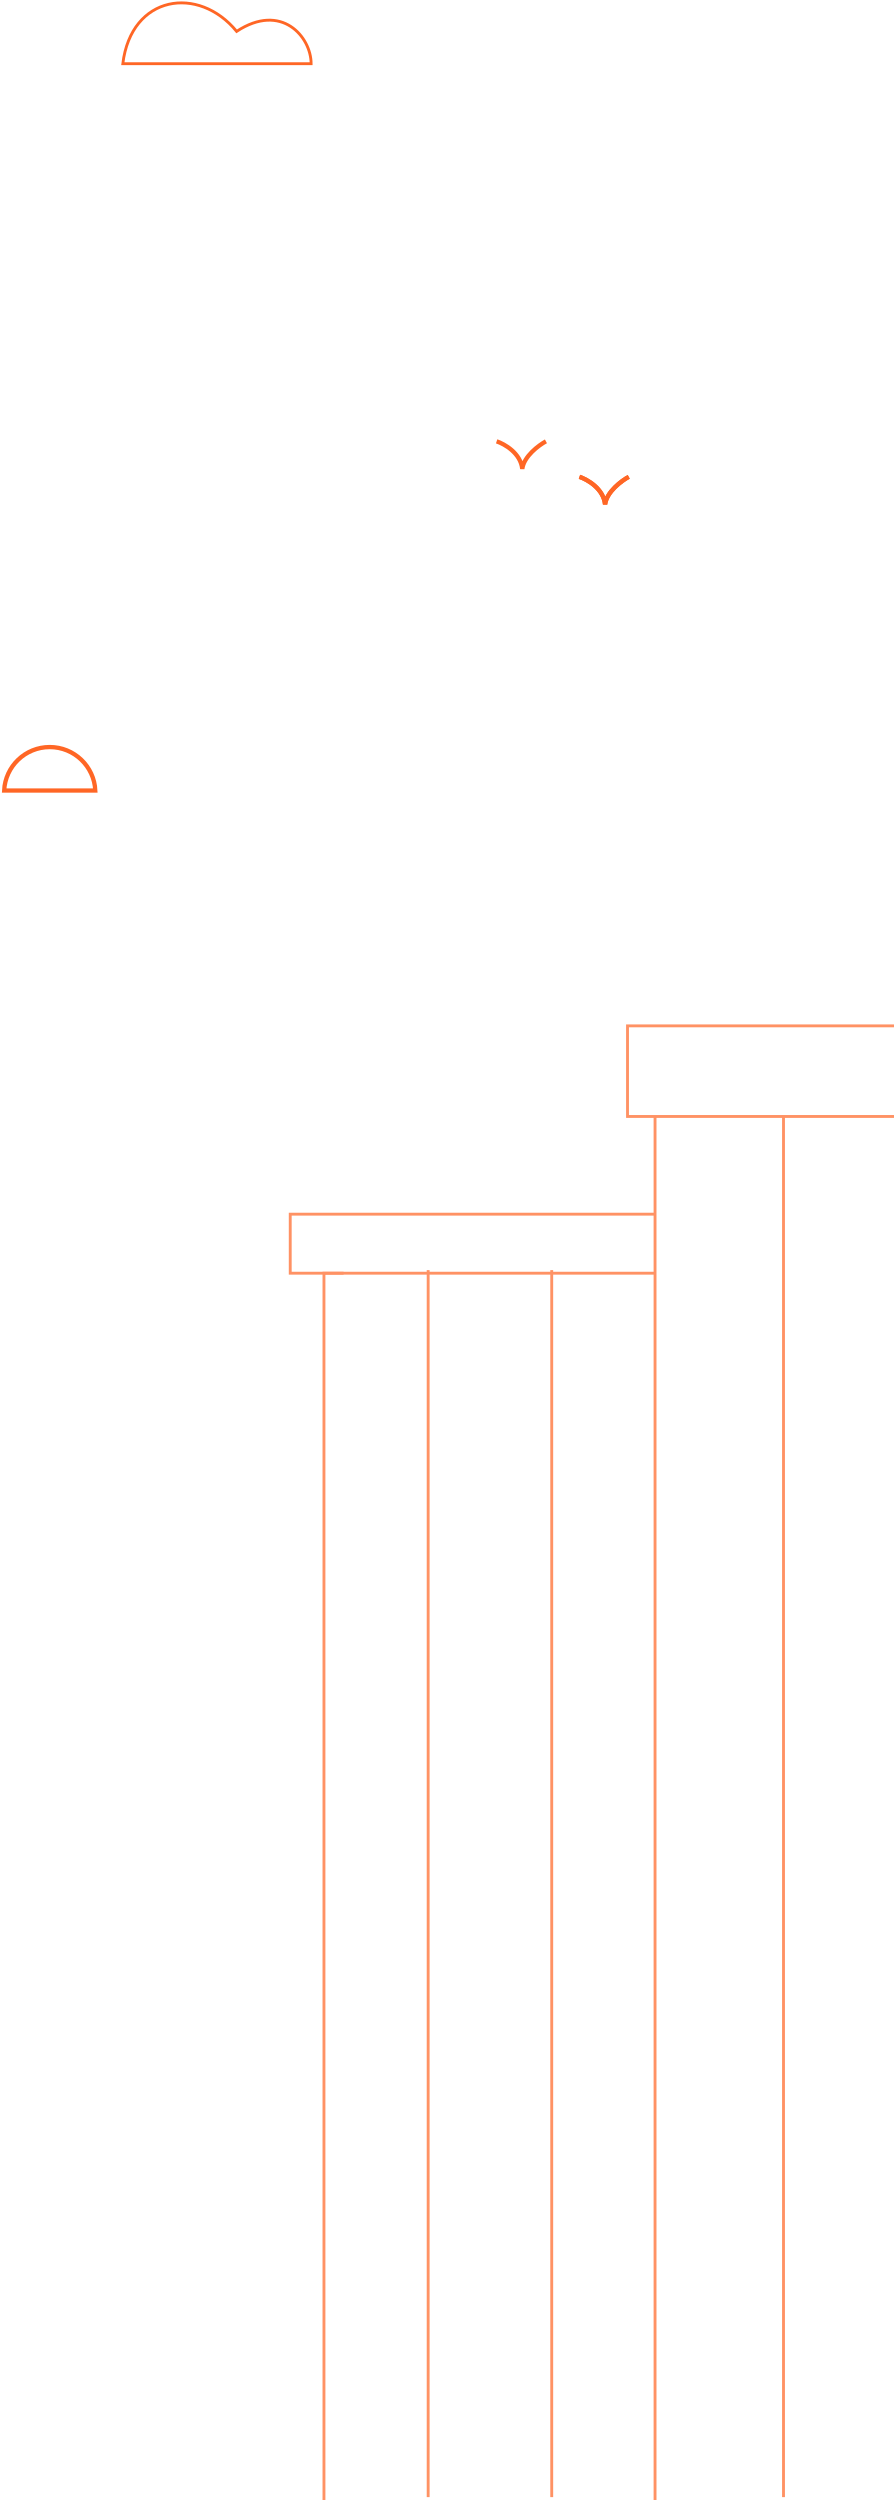
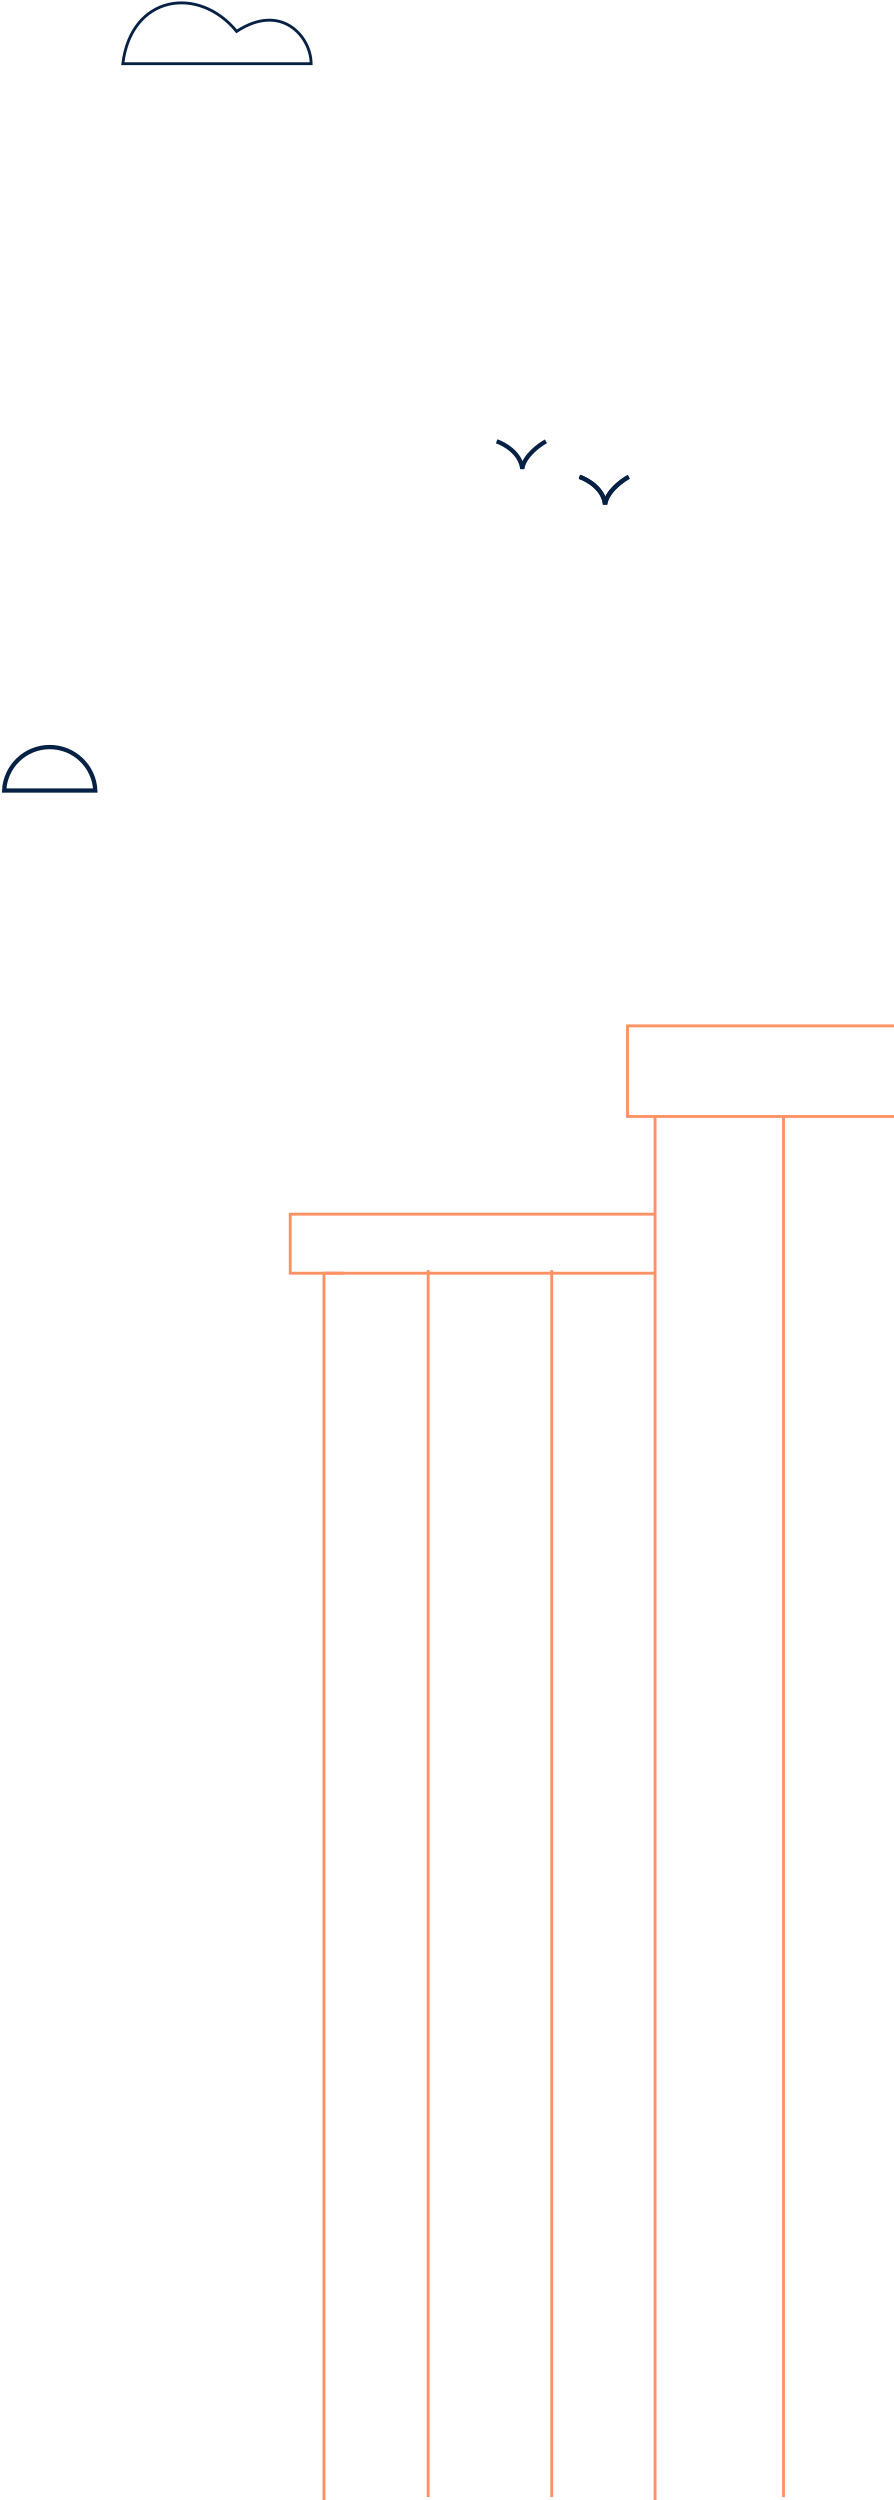
<svg xmlns="http://www.w3.org/2000/svg" width="311" height="870" viewBox="0 0 311 870" fill="none">
  <path d="M227.955 870V388.531M227.955 388.531H218.375V357H389.546V388.531H377.411M227.955 388.531H377.411M377.411 388.531V865" stroke="#FF9264" />
  <path d="M272.66 388.3V869" stroke="#FF9264" />
  <path d="M228.156 443.074H112.738V870" stroke="#FF9264" />
  <path d="M228.156 422.533H101V443.074H119.563" stroke="#FF9264" />
  <path d="M149 869L149 442" stroke="#FF9264" />
  <path d="M192 869L192 442" stroke="#FF9264" />
-   <path d="M33.168 275.103H1.447C1.838 266.682 8.789 259.975 17.307 259.975C25.825 259.975 32.776 266.682 33.168 275.103Z" stroke="#FF6625" stroke-width="1.5" />
-   <path d="M201.647 165.938C204.391 166.852 210.018 170.054 210.567 175.544C211.116 171.152 216.284 167.31 218.8 165.938" stroke="#FF6625" stroke-width="1.5" />
-   <path d="M201.647 165.938C204.391 166.852 210.018 170.054 210.567 175.544C211.116 171.152 216.284 167.31 218.8 165.938" stroke="#FF6625" stroke-width="1.5" />
-   <path d="M172.829 153.587C175.573 154.502 181.2 157.704 181.748 163.193C182.297 158.802 187.466 154.959 189.982 153.587" stroke="#FF6625" stroke-width="1.5" />
-   <path d="M108.272 22.167H42.738C45.673 -1.797 69.148 -5.221 82.352 10.918C98.002 0.648 108.272 12.875 108.272 22.167Z" stroke="#FF6625" />
+   <path d="M33.168 275.103H1.447C1.838 266.682 8.789 259.975 17.307 259.975C25.825 259.975 32.776 266.682 33.168 275.103Z" stroke="#072144" stroke-width="1.5" />
+   <path d="M201.647 165.938C204.391 166.852 210.018 170.054 210.567 175.544C211.116 171.152 216.284 167.31 218.8 165.938" stroke="#072144" stroke-width="1.5" />
+   <path d="M201.647 165.938C204.391 166.852 210.018 170.054 210.567 175.544C211.116 171.152 216.284 167.31 218.8 165.938" stroke="#072144" stroke-width="1.5" />
+   <path d="M172.829 153.587C175.573 154.502 181.2 157.704 181.748 163.193C182.297 158.802 187.466 154.959 189.982 153.587" stroke="#072144" stroke-width="1.5" />
+   <path d="M108.272 22.167H42.738C45.673 -1.797 69.148 -5.221 82.352 10.918C98.002 0.648 108.272 12.875 108.272 22.167Z" stroke="#072144" />
</svg>
